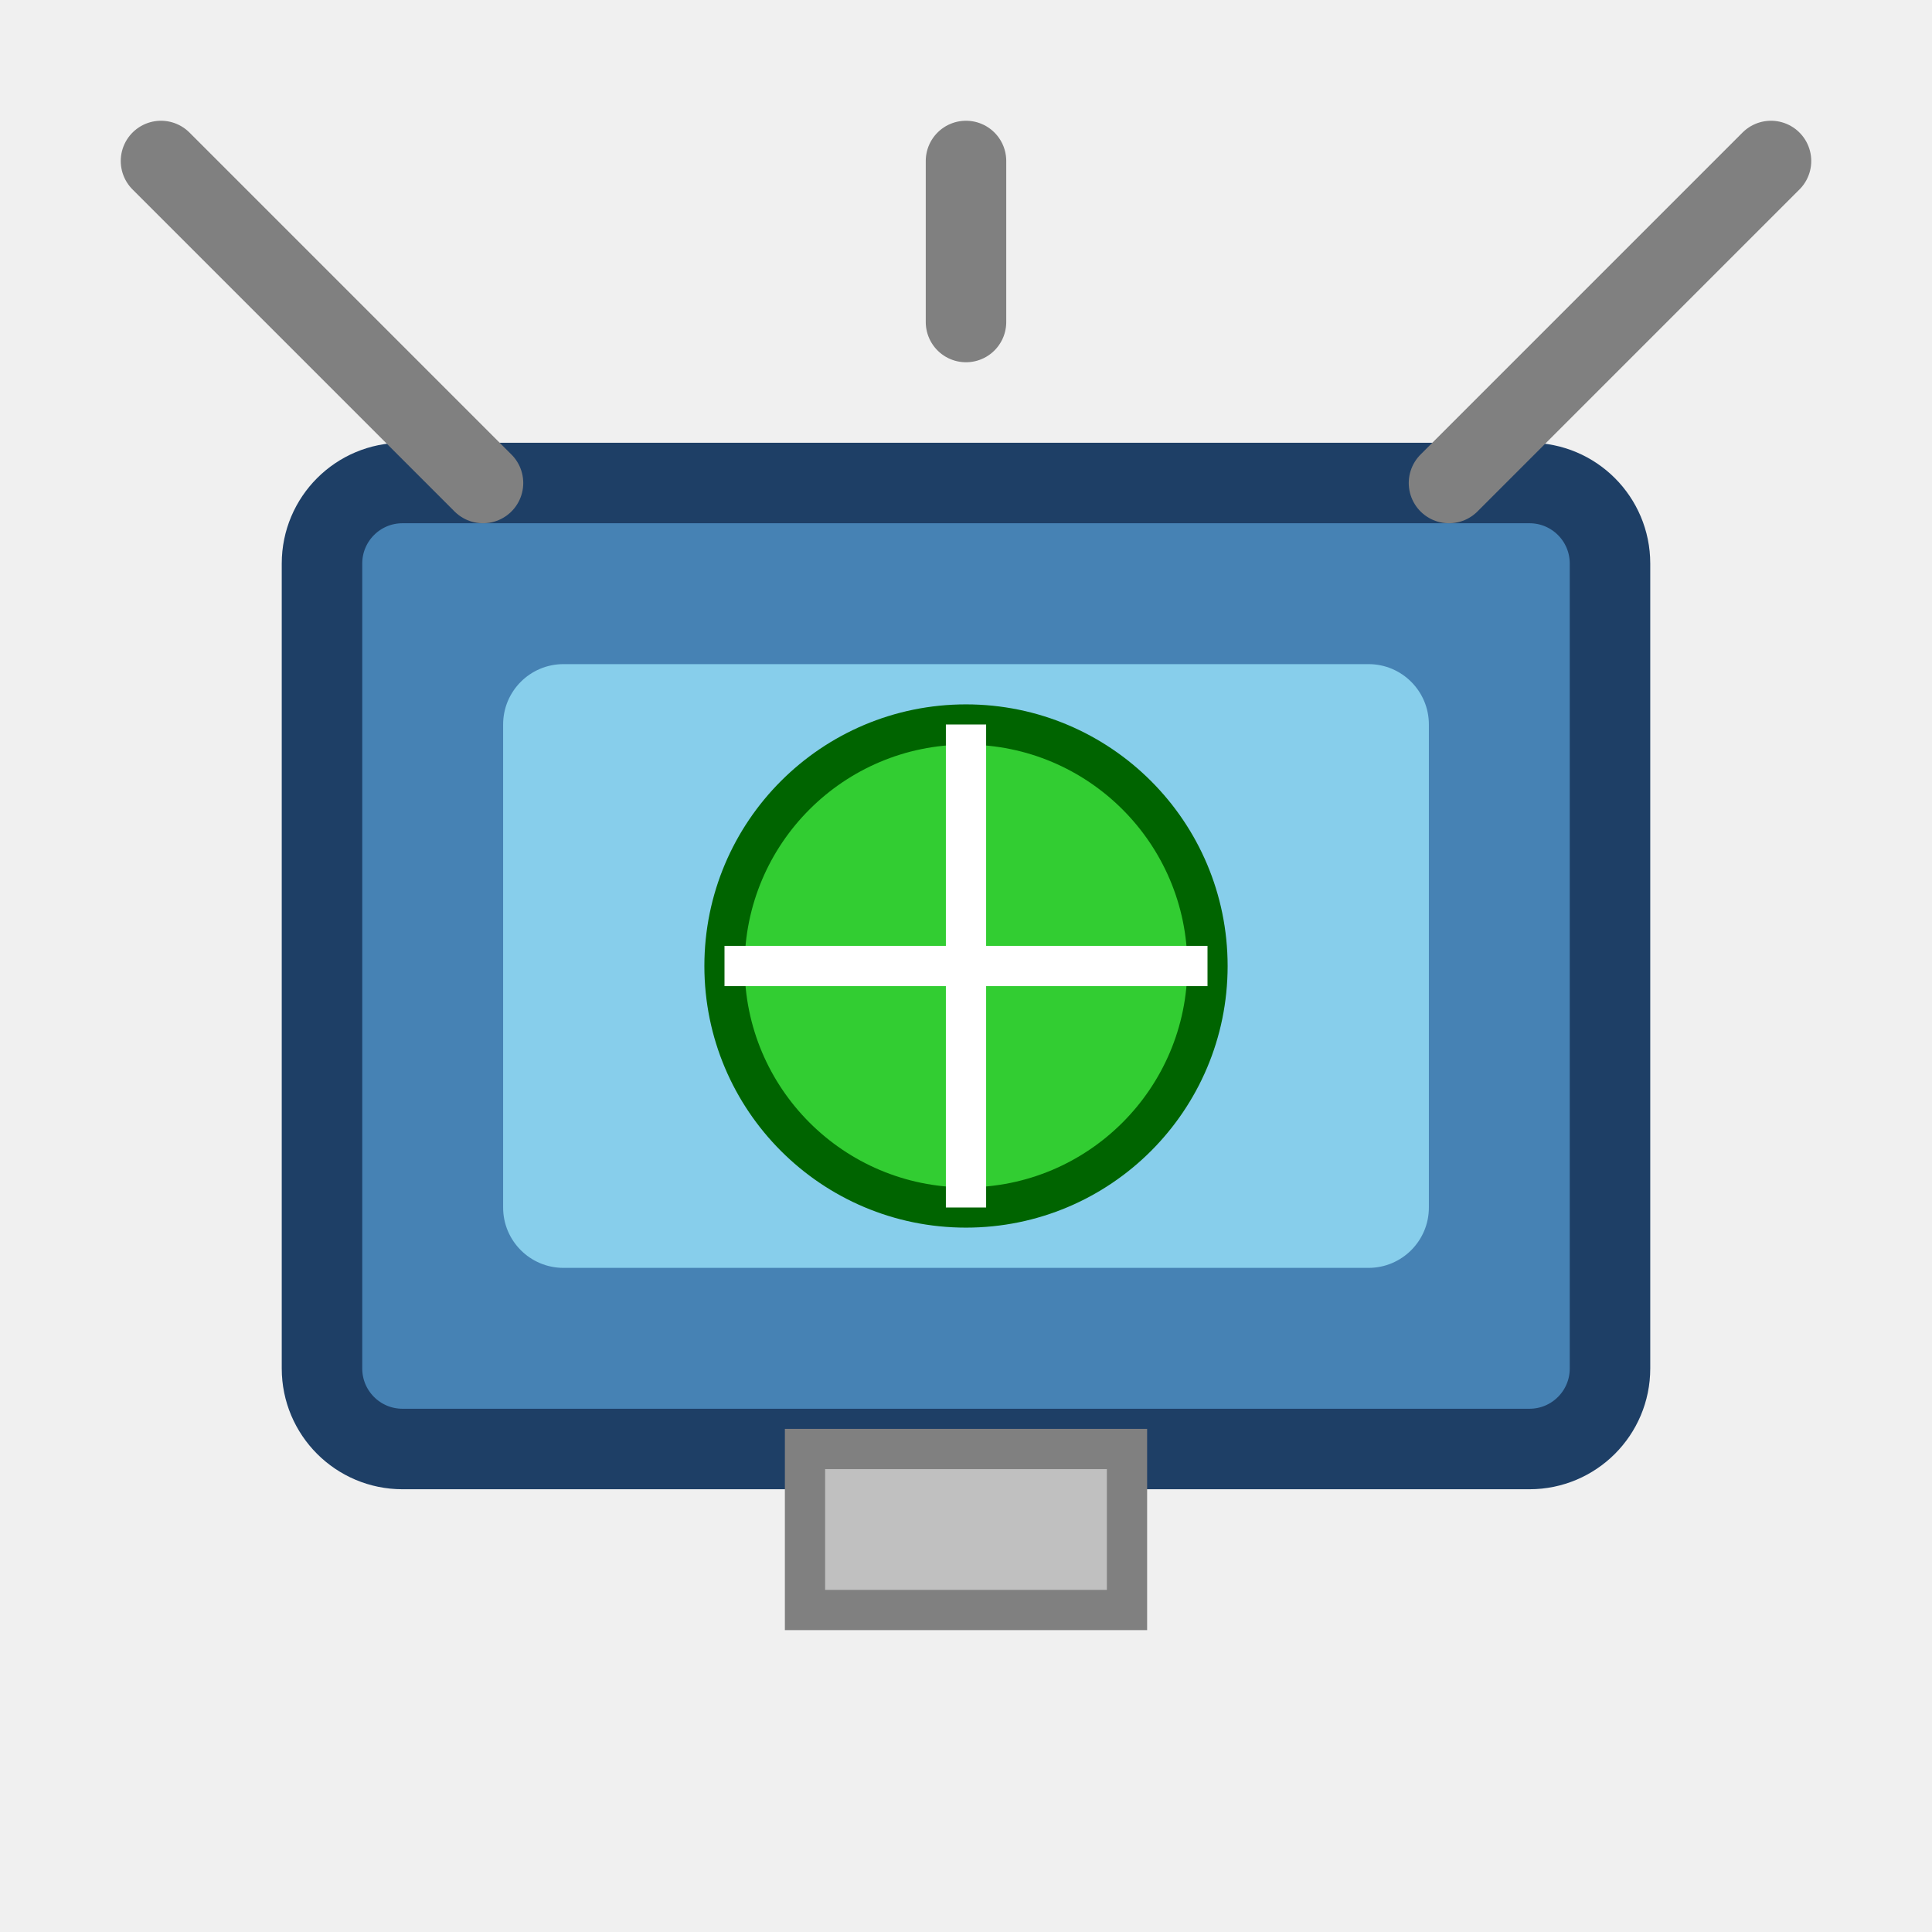
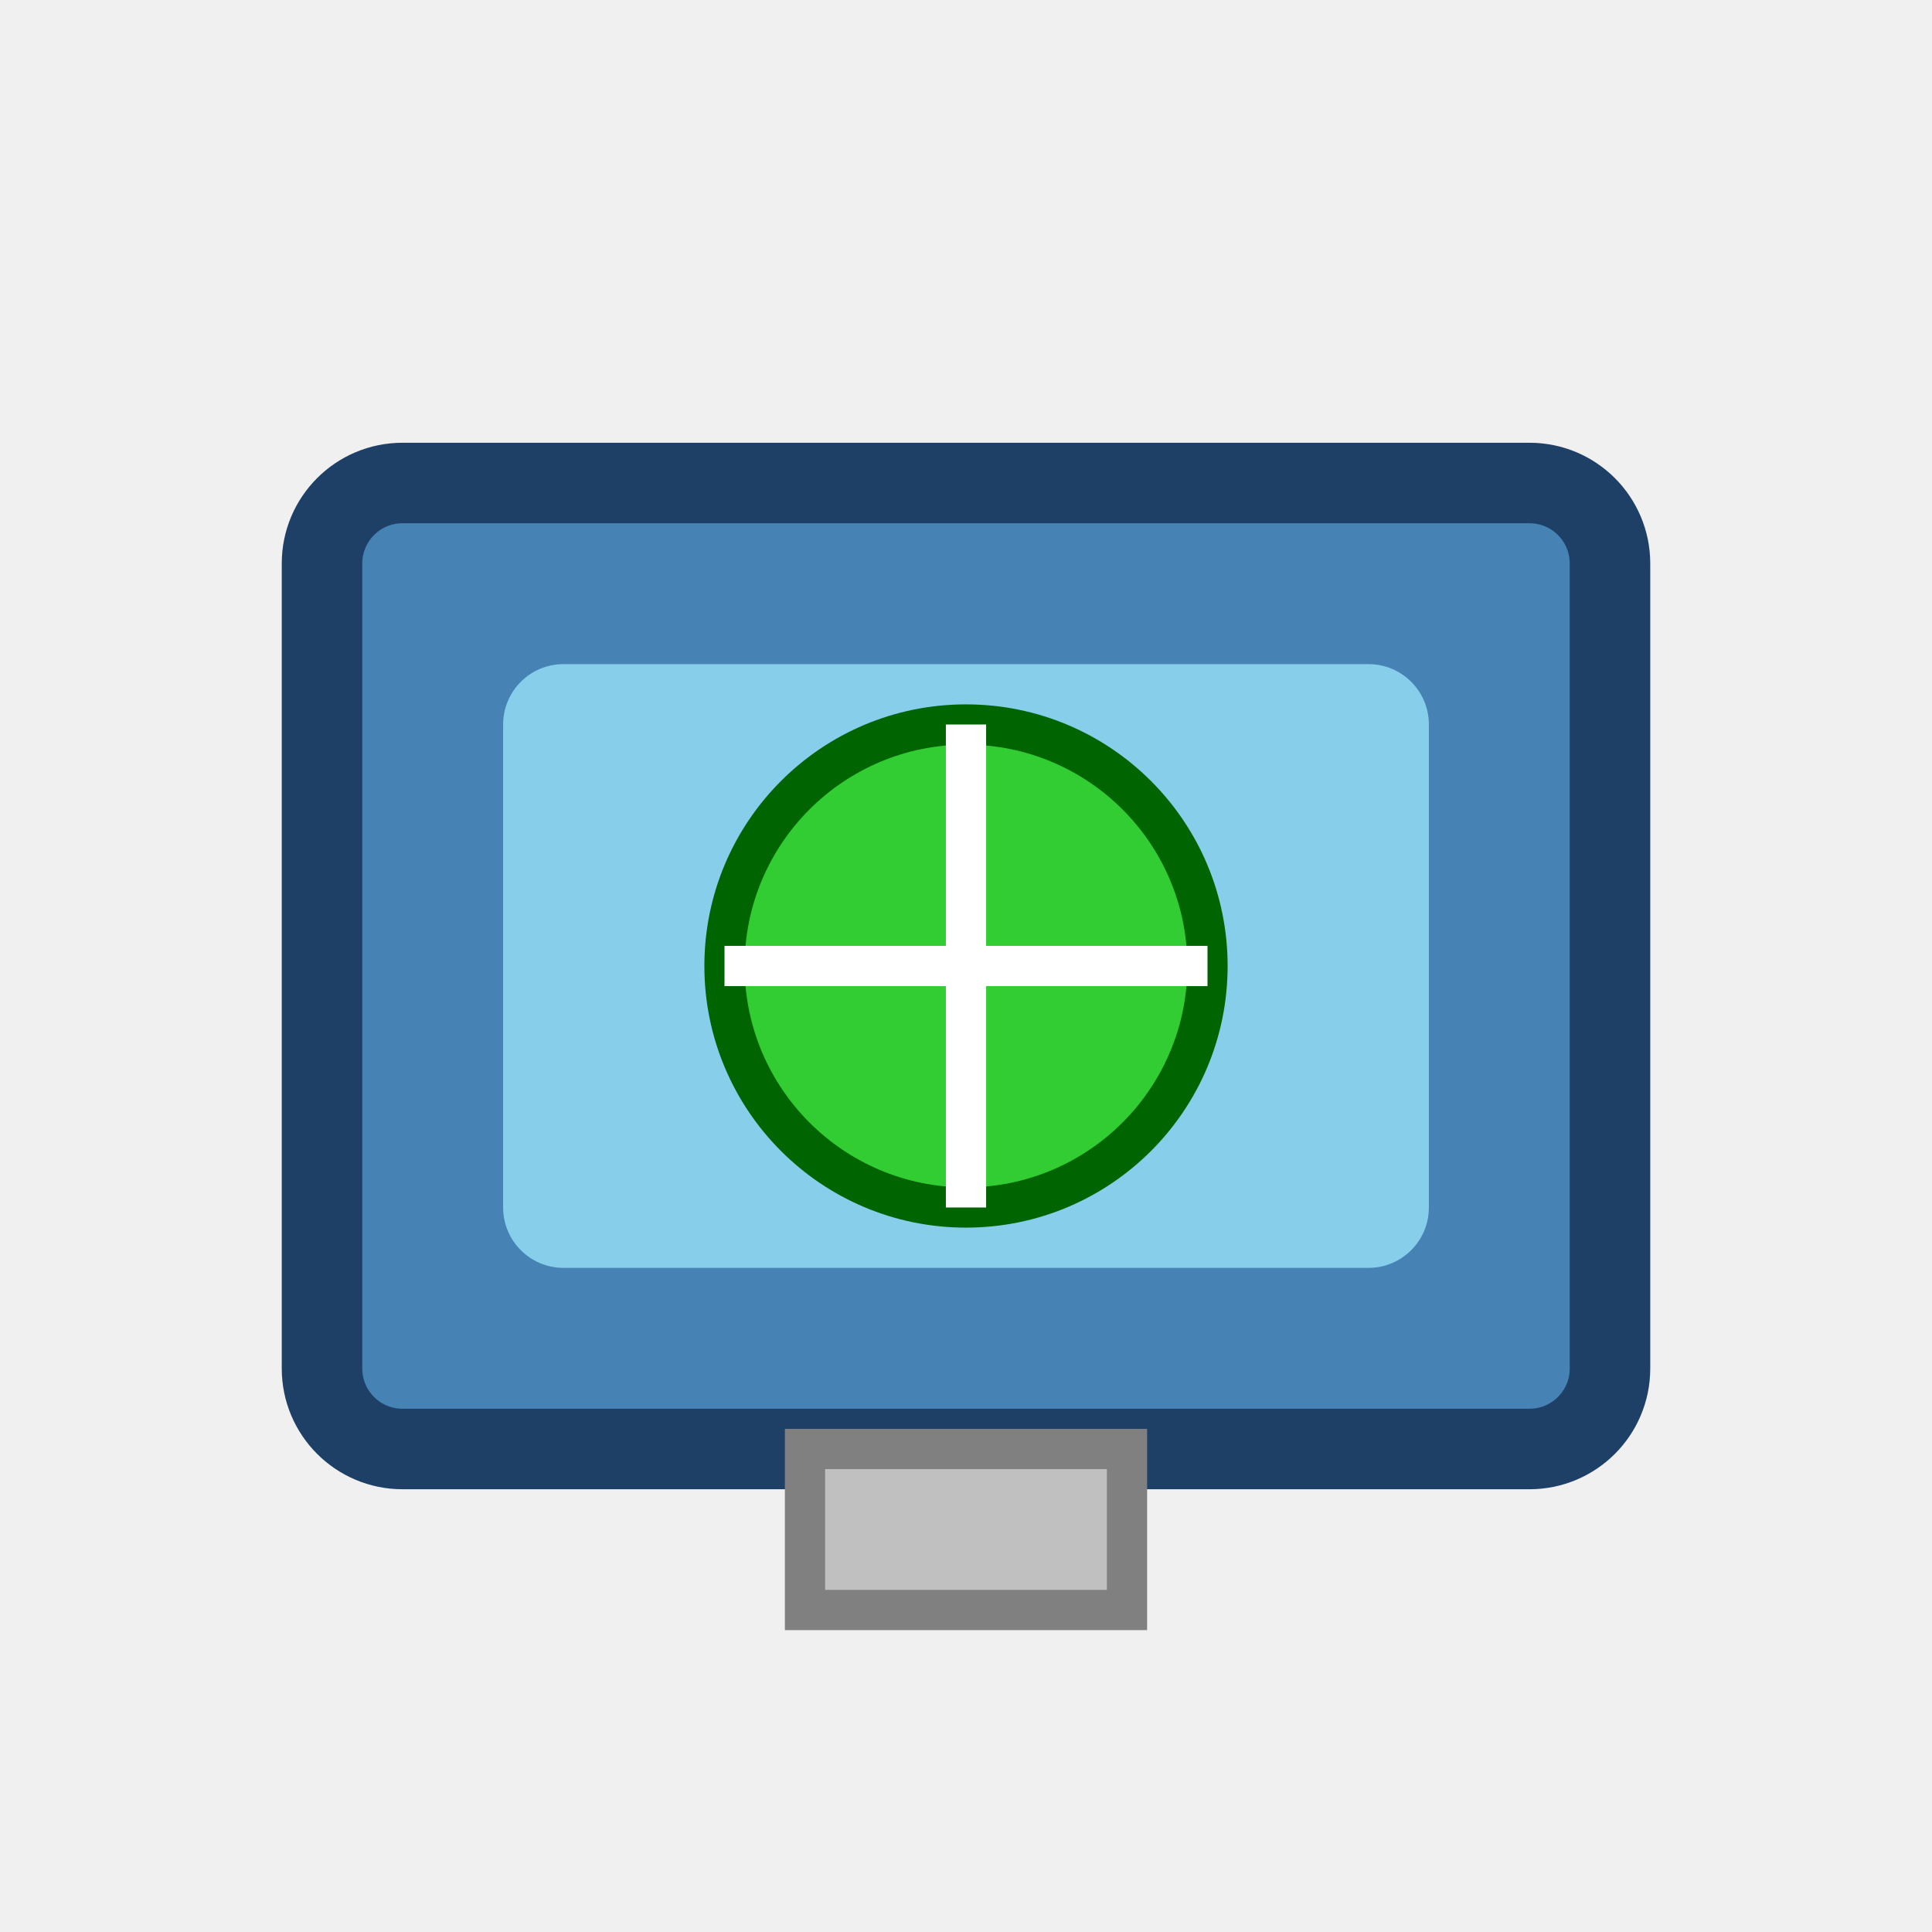
<svg xmlns="http://www.w3.org/2000/svg" viewBox="0 0 24 24" width="24" height="24">
  <rect x="4" y="6" width="16" height="12" rx="1" ry="1" fill="#4682B4" stroke="#1E3F66" stroke-width="1" />
  <rect x="6" y="8" width="12" height="8" rx="1" ry="1" fill="#87CEEB" stroke="#4682B4" stroke-width="0.5" />
  <circle cx="12" cy="12" r="3" fill="#32CD32" stroke="#006400" stroke-width="0.5" />
  <path d="M12 9 L12 15 M9 12 L15 12" stroke="#FFFFFF" stroke-width="0.5" />
-   <path d="M6 6 L2 2" stroke="#808080" stroke-width="1" stroke-linecap="round" />
-   <path d="M12 4 L12 2" stroke="#808080" stroke-width="1" stroke-linecap="round" />
-   <path d="M18 6 L22 2" stroke="#808080" stroke-width="1" stroke-linecap="round" />
  <rect x="10" y="18" width="4" height="2" fill="#C0C0C0" stroke="#808080" stroke-width="0.5" />
</svg>
